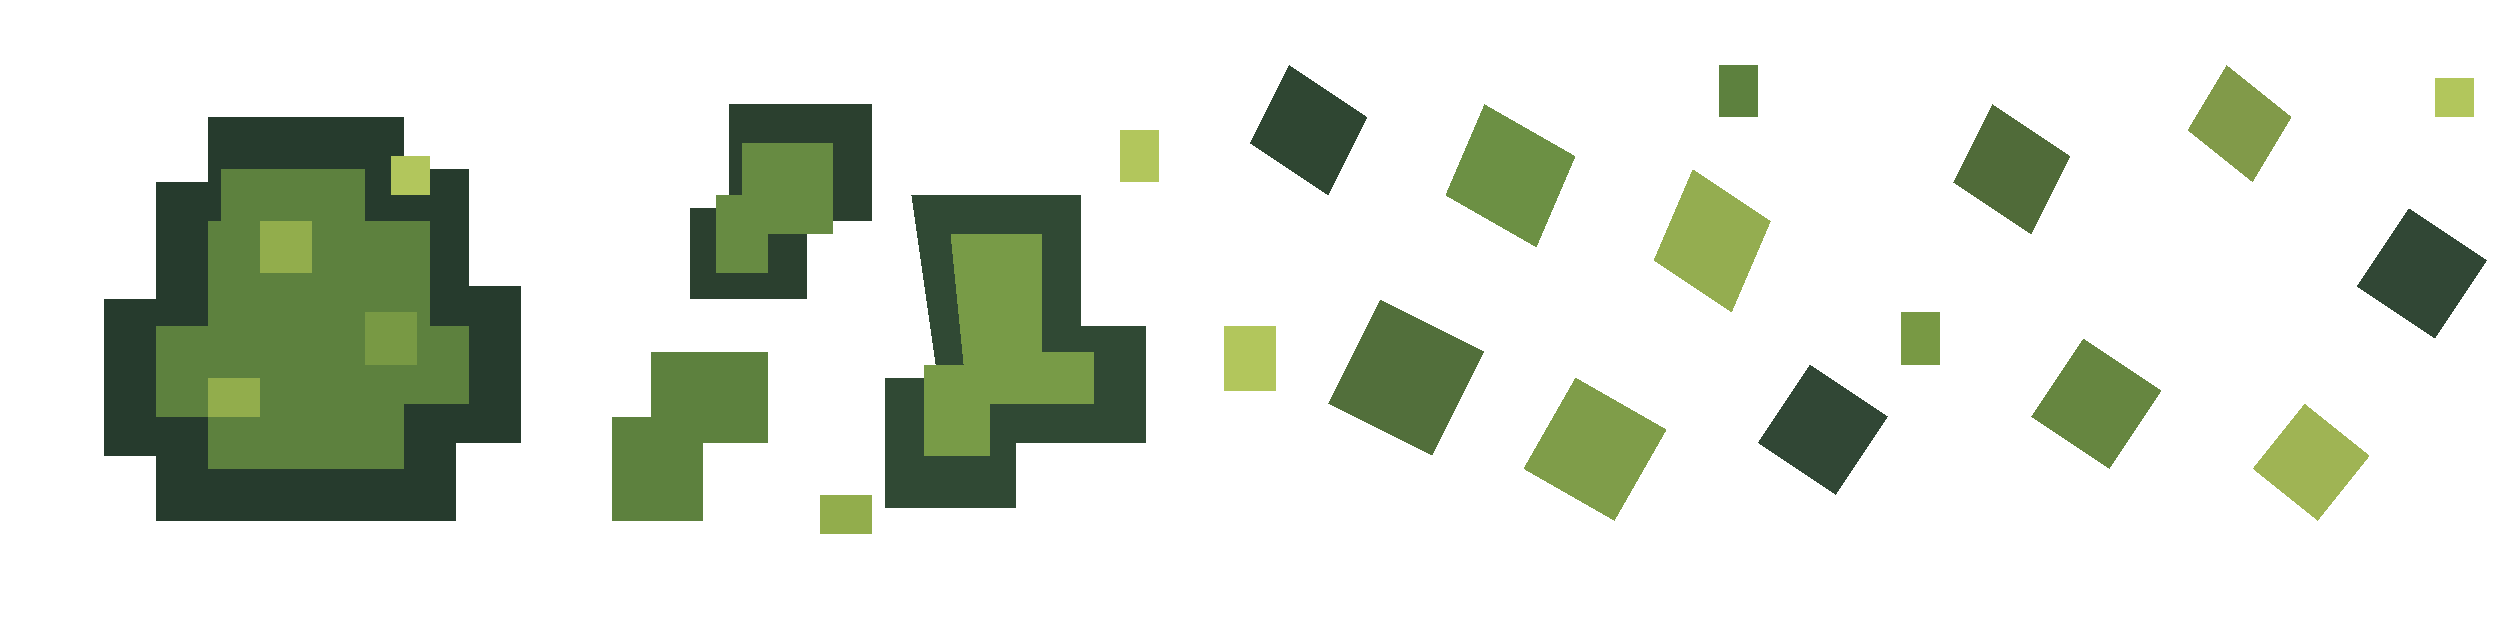
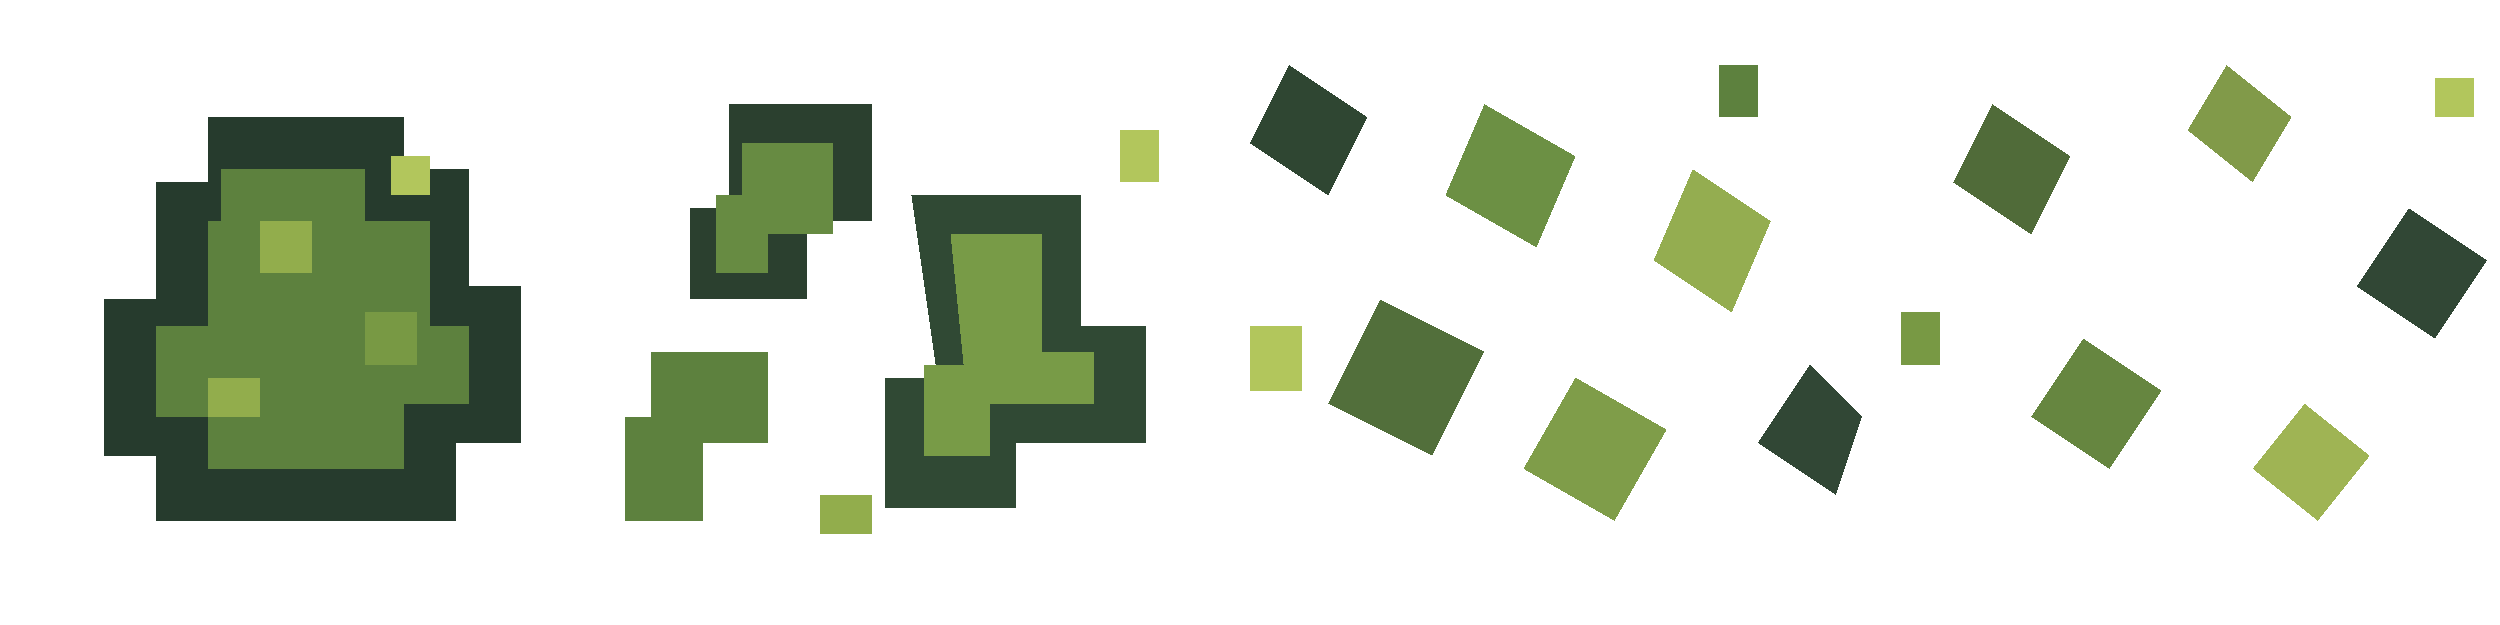
<svg width="192" height="48" viewBox="0 0 192 48" shape-rendering="crispEdges" aria-hidden="true">
  <polygon fill="#263b2d" points="16,9 31,9 31,13 36,13 36,22 40,22 40,34 35,34 35,40 12,40 12,35 8,35 8,23 12,23 12,14 16,14" />
  <polygon fill="#5d813e" points="17,13 28,13 28,17 33,17 33,25 36,25 36,31 31,31 31,36 16,36 16,32 12,32 12,25 16,25 16,17 17,17" />
  <rect x="20" y="17" width="4" height="4" fill="#92ad4c" />
  <rect x="28" y="24" width="4" height="4" fill="#789944" />
  <rect x="16" y="29" width="4" height="3" fill="#92ad4c" />
  <rect x="30" y="12" width="3" height="3" fill="#b2c65c" />
  <polygon fill="#2b402f" points="56,8 67,8 67,17 62,17 62,23 53,23 53,16 56,16" />
  <polygon fill="#678b42" points="57,11 64,11 64,18 59,18 59,21 55,21 55,15 57,15" />
  <polygon fill="#304934" points="70,15 83,15 83,25 88,25 88,34 78,34 78,39 68,39 68,29 72,29" />
  <polygon fill="#789b47" points="73,18 80,18 80,27 84,27 84,31 76,31 76,35 71,35 71,28 74,28" />
-   <polygon fill="#5d813e" points="50,27 59,27 59,34 54,34 54,40 47,40 47,32 50,32" />
+   <polygon fill="#5d813e" points="50,27 59,27 59,34 54,34 54,40 48,40 48,32 50,32" />
  <rect x="86" y="10" width="3" height="4" fill="#b2c65c" />
  <rect x="63" y="38" width="4" height="3" fill="#92ad4c" />
  <polygon fill="#2f4632" points="99,5 105,9 102,15 96,11" />
  <polygon fill="#6c9044" points="114,8 121,12 118,19 111,15" />
  <polygon fill="#94ad50" points="130,13 136,17 133,24 127,20" />
  <polygon fill="#526f3b" points="106,23 114,27 110,35 102,31" />
  <polygon fill="#7f9d49" points="121,29 128,33 124,40 117,36" />
-   <polygon fill="#314735" points="139,28 145,32 141,38 135,34" />
-   <rect x="94" y="25" width="4" height="5" fill="#b2c65c" />
+   <polygon fill="#314735" points="139,28 143,32 141,38 135,34" />
+   <rect x="96" y="25" width="4" height="5" fill="#b2c65c" />
  <rect x="132" y="5" width="3" height="4" fill="#5d813e" />
  <polygon fill="#506b39" points="153,8 159,12 156,18 150,14" />
  <polygon fill="#819a49" points="171,5 176,9 173,14 168,10" />
  <polygon fill="#314735" points="185,16 191,20 187,26 181,22" />
  <polygon fill="#668640" points="160,26 166,30 162,36 156,32" />
  <polygon fill="#9fb454" points="177,31 182,35 178,40 173,36" />
  <rect x="146" y="24" width="3" height="4" fill="#789944" />
  <rect x="187" y="6" width="3" height="3" fill="#b2c65c" />
</svg>
